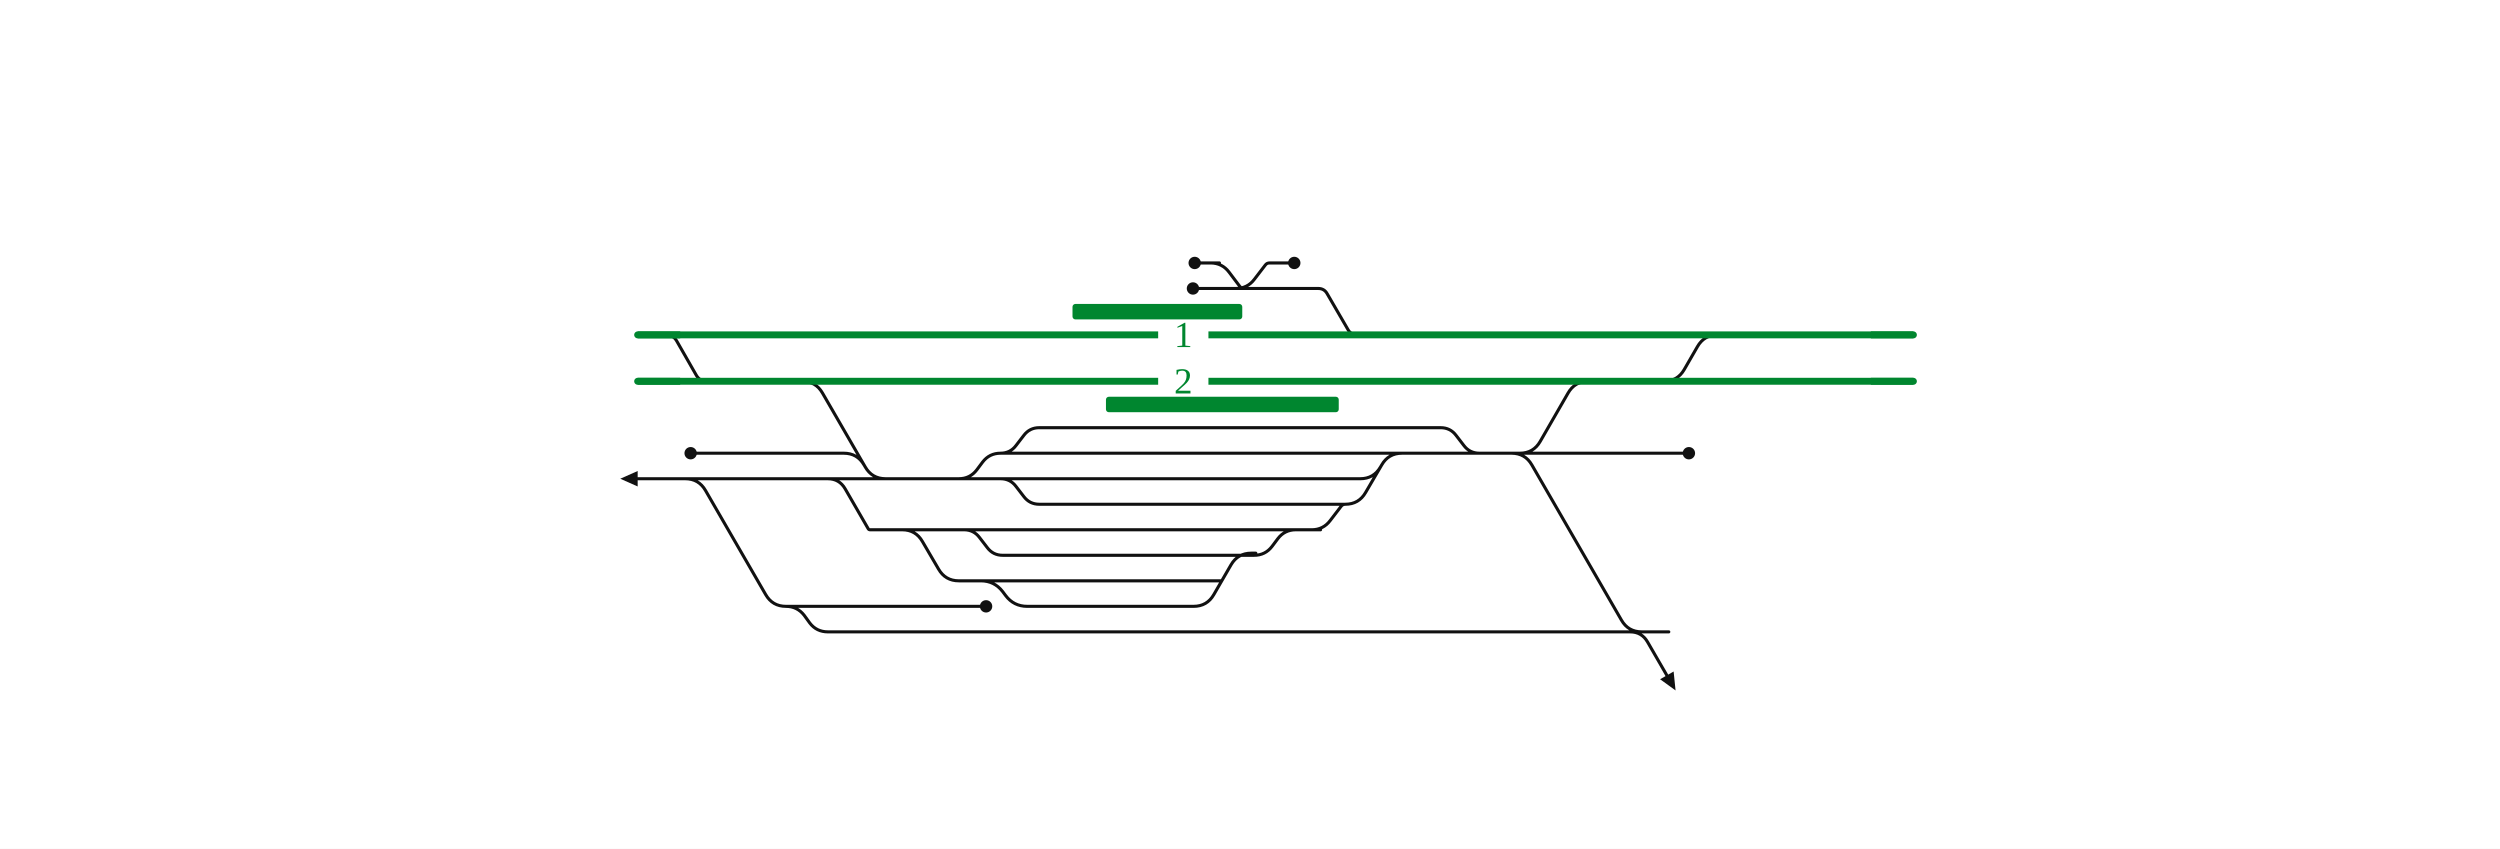
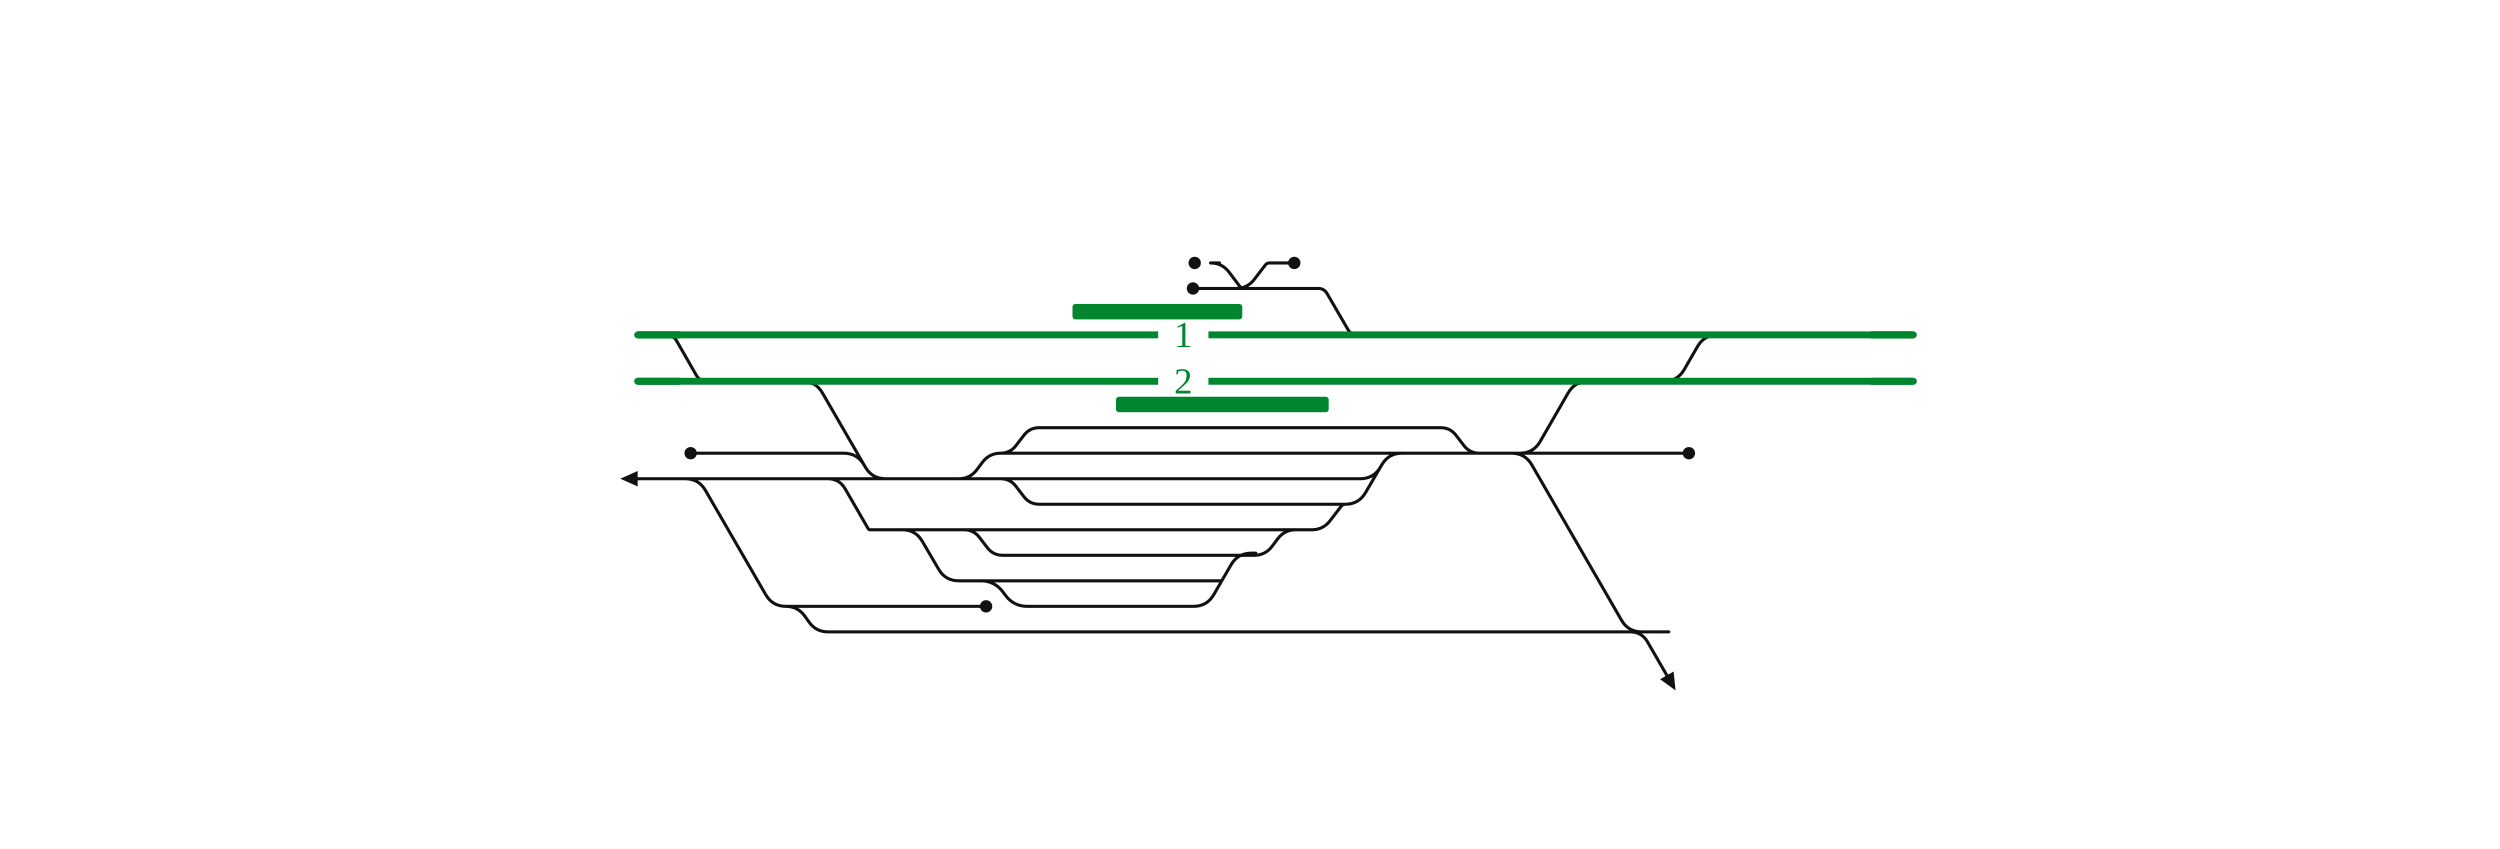
<svg xmlns="http://www.w3.org/2000/svg" viewBox="0 -26 1293 439" width="1293" height="439" font-family="Fira Sans, Source Sans 3, Helvetica, Arial, sans-serif">
  <rect y="-26" width="100%" height="100%" fill="#fff" />
  <g fill="none" stroke-linecap="round" stroke-linejoin="round">
-     <path d="M849.1,300.8L863.1,300.8 M517.5,208.4H517.5Q522.5,208.4 525.5,204.4L529.5,199.2Q532.5,195.2 537.5,195.2H537.5M537.5,195.2H745.1M745.1,195.2H745.1Q750.1,195.2 753.1,199.2L757.1,204.4Q760.1,208.4 765.1,208.4H765.1 M446.9,214.5Q443.4,208.4 436.4,208.4H357.2 M329.8,221.6L354.4,221.6 M406.5,287.6H510.0 M496.0,274.4H507.3Q514.3,274.4 518.6,280.0L520.1,282.0Q524.3,287.6 531.3,287.6H614.5 M428.2,300.8H849.1 M496.0,274.4H614.5 M614.5,261.2H648.6M648.6,261.2H648.6Q654.4,261.2 657.9,256.6L660.9,252.6Q664.4,248.0 670.2,248.0H670.2 M614.5,248.0H670.2 M517.5,221.6H517.5Q522.5,221.6 525.5,225.6L529.5,230.8Q532.5,234.8 537.5,234.8H537.5M537.5,234.8H695.8 M517.5,208.4H725.1 M714.0,215.5Q710.5,221.6 703.5,221.6H517.5 M781.8,208.4H873.5 M860.6,171.2H860.6Q867.6,171.2 871.1,165.1L877.9,153.3Q881.4,147.2 888.4,147.2H888.4 M643.8,123.2H681.8M681.8,123.2H681.8Q684.9,123.2 686.4,125.9L697.2,144.5Q698.7,147.2 701.8,147.2H701.8 M643.5,123.2H643.8 M617.9,110.0H630.7M626.1,110.0Q632.1,110.0 635.7,114.8L641.2,122.1Q642.1,123.2 643.5,123.2H643.5 M639.2,123.2Q645.2,123.2 648.8,118.4L654.4,111.1Q655.2,110.0 656.6,110.0H656.6M656.6,110.0H669.4 M843.1,300.8Q849.1,300.8 852.1,306.0L862.1,323.3 M617.0,123.2H643.5 M614.5,287.6H617.3M617.3,287.6H617.3Q624.3,287.6 627.8,281.5L636.7,266.1Q640.2,260.1 647.2,260.1H647.2M647.2,260.1H649.5 M498.6,248.0H614.5 M498.6,248.0H498.6Q503.6,248.0 506.6,252.0L510.6,257.2Q513.6,261.2 518.6,261.2H518.6M518.6,261.2H614.5 M614.5,274.4L631.9,274.4 M670.2,248.0H683.0M678.4,248.0Q684.4,248.0 688.0,243.2L693.6,235.9Q694.4,234.8 695.8,234.8H695.8 M406.5,287.6H406.5Q412.3,287.6 415.9,292.2L418.8,296.2Q422.3,300.8 428.2,300.8H428.2 M428.1,221.6Q434.1,221.6 437.1,226.8L449.0,247.4Q449.3,248.0 450.0,248.0H450.0M450.0,248.0H466.6 M466.6,248.0H466.6Q473.6,248.0 477.1,254.1L485.4,268.3Q488.9,274.4 495.9,274.4H496.0 M495.9,221.6H517.5 M695.8,234.8H695.8Q702.8,234.8 706.3,228.7L714.6,214.5Q718.1,208.4 725.1,208.4H725.1 M725.1,208.4H765.1 M781.8,208.4H781.8Q788.8,208.4 792.3,214.5L838.6,294.7Q842.1,300.8 849.1,300.8H849.1 M405.2,171.2H414.9M414.9,171.2H414.9Q421.9,171.2 425.4,177.3L447.5,215.5Q451.0,221.6 458.0,221.6H458.0M458.0,221.6H469.2 M495.9,221.6H495.9Q501.7,221.6 505.2,217.0L508.2,213.0Q511.7,208.4 517.5,208.4H517.5 M469.2,221.6H495.9 M765.1,208.4H777.3 M777.3,208.4H786.1Q793.1,208.4 796.6,202.3L811.0,177.3Q814.5,171.2 821.5,171.2H852.5 M433.4,221.6H469.2 M354.4,221.6H433.4 M466.6,248.0H498.6 M354.4,221.6H354.4Q361.4,221.6 364.9,227.7L396.0,281.5Q399.5,287.6 406.5,287.6H406.5 M777.3,208.4H781.8 M341.1,147.2L344.6,147.2Q348.1,147.2 349.9,150.2L360.2,168.2Q362.0,171.2 365.5,171.2L369.0,171.2" stroke="#111" stroke-width="1.6" />
+     <path d="M849.1,300.8H863.1 M517.5,208.4H517.5Q522.5,208.4 525.5,204.4L529.5,199.2Q532.5,195.2 537.5,195.2H537.5M537.5,195.2H745.1M745.1,195.2H745.1Q750.1,195.2 753.1,199.2L757.1,204.4Q760.1,208.4 765.1,208.4H765.1 M446.9,214.5Q443.4,208.4 436.4,208.4H357.2 M329.8,221.6H354.4 M406.5,287.6H510.0 M496.0,274.4H507.3Q514.3,274.4 518.6,280.0L520.1,282.0Q524.3,287.6 531.3,287.6H614.5 M428.2,300.8H849.1 M496.0,274.4H614.5 M614.5,261.2H648.6M648.6,261.2H648.6Q654.4,261.2 657.9,256.6L660.9,252.6Q664.4,248.0 670.2,248.0H670.2 M614.5,248.0H670.2 M517.5,221.6H517.5Q522.5,221.6 525.5,225.6L529.5,230.8Q532.5,234.8 537.5,234.8H537.5M537.5,234.8H695.8 M517.5,208.4H725.1 M714.0,215.5Q710.5,221.6 703.5,221.6H517.5 M781.8,208.4H873.5 M860.6,171.2H860.6Q867.6,171.2 871.1,165.1L877.9,153.3Q881.4,147.2 888.4,147.2H888.4 M643.8,123.2H681.8M681.8,123.2H681.8Q684.9,123.2 686.4,125.9L697.2,144.5Q698.7,147.2 701.8,147.2H701.8 M643.5,123.2H643.8 M626.1,110.0H630.7M626.1,110.0Q632.1,110.0 635.7,114.8L641.2,122.1Q642.1,123.2 643.5,123.2H643.5 M639.2,123.2Q645.2,123.2 648.8,118.4L654.4,111.1Q655.2,110.0 656.6,110.0H656.6M656.6,110.0H669.4 M843.1,300.8Q849.1,300.8 852.1,306.0L862.1,323.3 M617.0,123.2H643.5 M614.5,287.6H617.3M617.3,287.6H617.3Q624.3,287.6 627.8,281.5L636.7,266.1Q640.2,260.1 647.2,260.1H647.2M647.2,260.1H649.5 M498.6,248.0H614.5 M498.6,248.0H498.6Q503.6,248.0 506.6,252.0L510.6,257.2Q513.6,261.2 518.6,261.2H518.6M518.6,261.2H614.5 M614.5,274.4H631.9 M670.2,248.0H678.4M678.4,248.0Q684.4,248.0 688.0,243.2L693.6,235.9Q694.4,234.8 695.8,234.8H695.8 M406.5,287.6H406.5Q412.3,287.6 415.9,292.2L418.8,296.2Q422.3,300.8 428.2,300.8H428.2 M428.1,221.6Q434.1,221.6 437.1,226.8L449.0,247.4Q449.3,248.0 450.0,248.0H450.0M450.0,248.0H466.6 M466.6,248.0H466.6Q473.6,248.0 477.1,254.1L485.4,268.3Q488.9,274.4 495.9,274.4H496.0 M495.9,221.6H517.5 M695.8,234.8H695.8Q702.8,234.8 706.3,228.7L714.6,214.5Q718.1,208.4 725.1,208.4H725.1 M725.1,208.4H765.1 M781.8,208.4H781.8Q788.8,208.4 792.3,214.5L838.6,294.7Q842.1,300.8 849.1,300.8H849.1 M405.2,171.2H414.9M414.9,171.2H414.9Q421.9,171.2 425.4,177.3L447.5,215.5Q451.0,221.6 458.0,221.6H458.0M458.0,221.6H469.2 M495.9,221.6H495.9Q501.7,221.6 505.2,217.0L508.2,213.0Q511.7,208.4 517.5,208.4H517.5 M469.2,221.6H495.9 M765.1,208.4H777.3 M777.3,208.4H786.1Q793.1,208.4 796.6,202.3L811.0,177.3Q814.5,171.2 821.5,171.2H852.5 M433.4,221.6H469.2 M354.4,221.6H433.4 M466.6,248.0H498.6 M354.4,221.6H354.4Q361.4,221.6 364.9,227.7L396.0,281.5Q399.5,287.6 406.5,287.6H406.5 M777.3,208.4H781.8 M341.1,147.2L344.6,147.2Q348.1,147.2 349.9,150.2L360.2,168.2Q362.0,171.2 365.5,171.2L369.0,171.2" stroke="#111" stroke-width="1.6" />
    <path d="M524.4,171.2H708.0 M524.5,147.2H701.8 M329.8,147.2H348.1 M329.8,171.2H397.2 M397.2,171.2H405.2 M852.5,171.2H860.6 M888.4,147.2H913.8 M708.0,147.2H888.4 M708.0,171.2H852.5 M860.6,171.2H989.6 M913.8,147.2H989.6 M701.8,147.2H708.0 M405.2,171.2H524.4 M348.1,147.2H524.5" stroke="#00862f" stroke-width="3.6" />
  </g>
  <rect x="599.0" y="139.0" width="26" height="16" fill="#fff" stroke="none" />
  <text x="612.0" y="153.5" font-size="19" text-anchor="middle" fill="#00862f">1</text>
  <rect x="599.0" y="163.0" width="26" height="16" fill="#fff" stroke="none" />
  <text x="612.0" y="177.5" font-size="19" text-anchor="middle" fill="#00862f">2</text>
-   <rect x="572.0" y="179.2" width="120.4" height="8" rx="1.5" fill="#00862f" />
+   <rect x="577.2" y="179.2" width="110.0" height="8" rx="1.5" fill="#00862f" />
  <rect x="554.7" y="131.2" width="87.8" height="8" rx="1.5" fill="#00862f" />
  <circle cx="357.2" cy="208.4" r="3.2" fill="#111" />
  <circle cx="510.0" cy="287.6" r="3.2" fill="#111" />
  <circle cx="873.5" cy="208.4" r="3.2" fill="#111" />
  <circle cx="617.9" cy="110.0" r="3.2" fill="#111" />
  <circle cx="669.4" cy="110.0" r="3.2" fill="#111" />
  <circle cx="617.0" cy="123.2" r="3.2" fill="#111" />
-   <path d="M866.6,331.1L858.6,325.3L865.6,321.3Z" fill="#111" />
-   <path d="M329.8,217.6L320.8,221.6L329.8,225.6Z" fill="#111" />
+   <path d="M866.6,331.1L858.6,325.3L865.6,321.3Z" fill="#111" data-pfeil="0" />
+   <path d="M329.8,217.6L320.8,221.6L329.8,225.6Z" fill="#111" data-pfeil="1" />
  <path d="M351.8,147.2H329.8" stroke="#00862f" stroke-width="3.6" fill="none" />
  <path d="M351.8,171.2H329.8" stroke="#00862f" stroke-width="3.6" fill="none" />
  <path d="M967.6,171.2H989.6" stroke="#00862f" stroke-width="3.6" fill="none" />
  <path d="M967.6,147.2H989.6" stroke="#00862f" stroke-width="3.6" fill="none" />
</svg>
